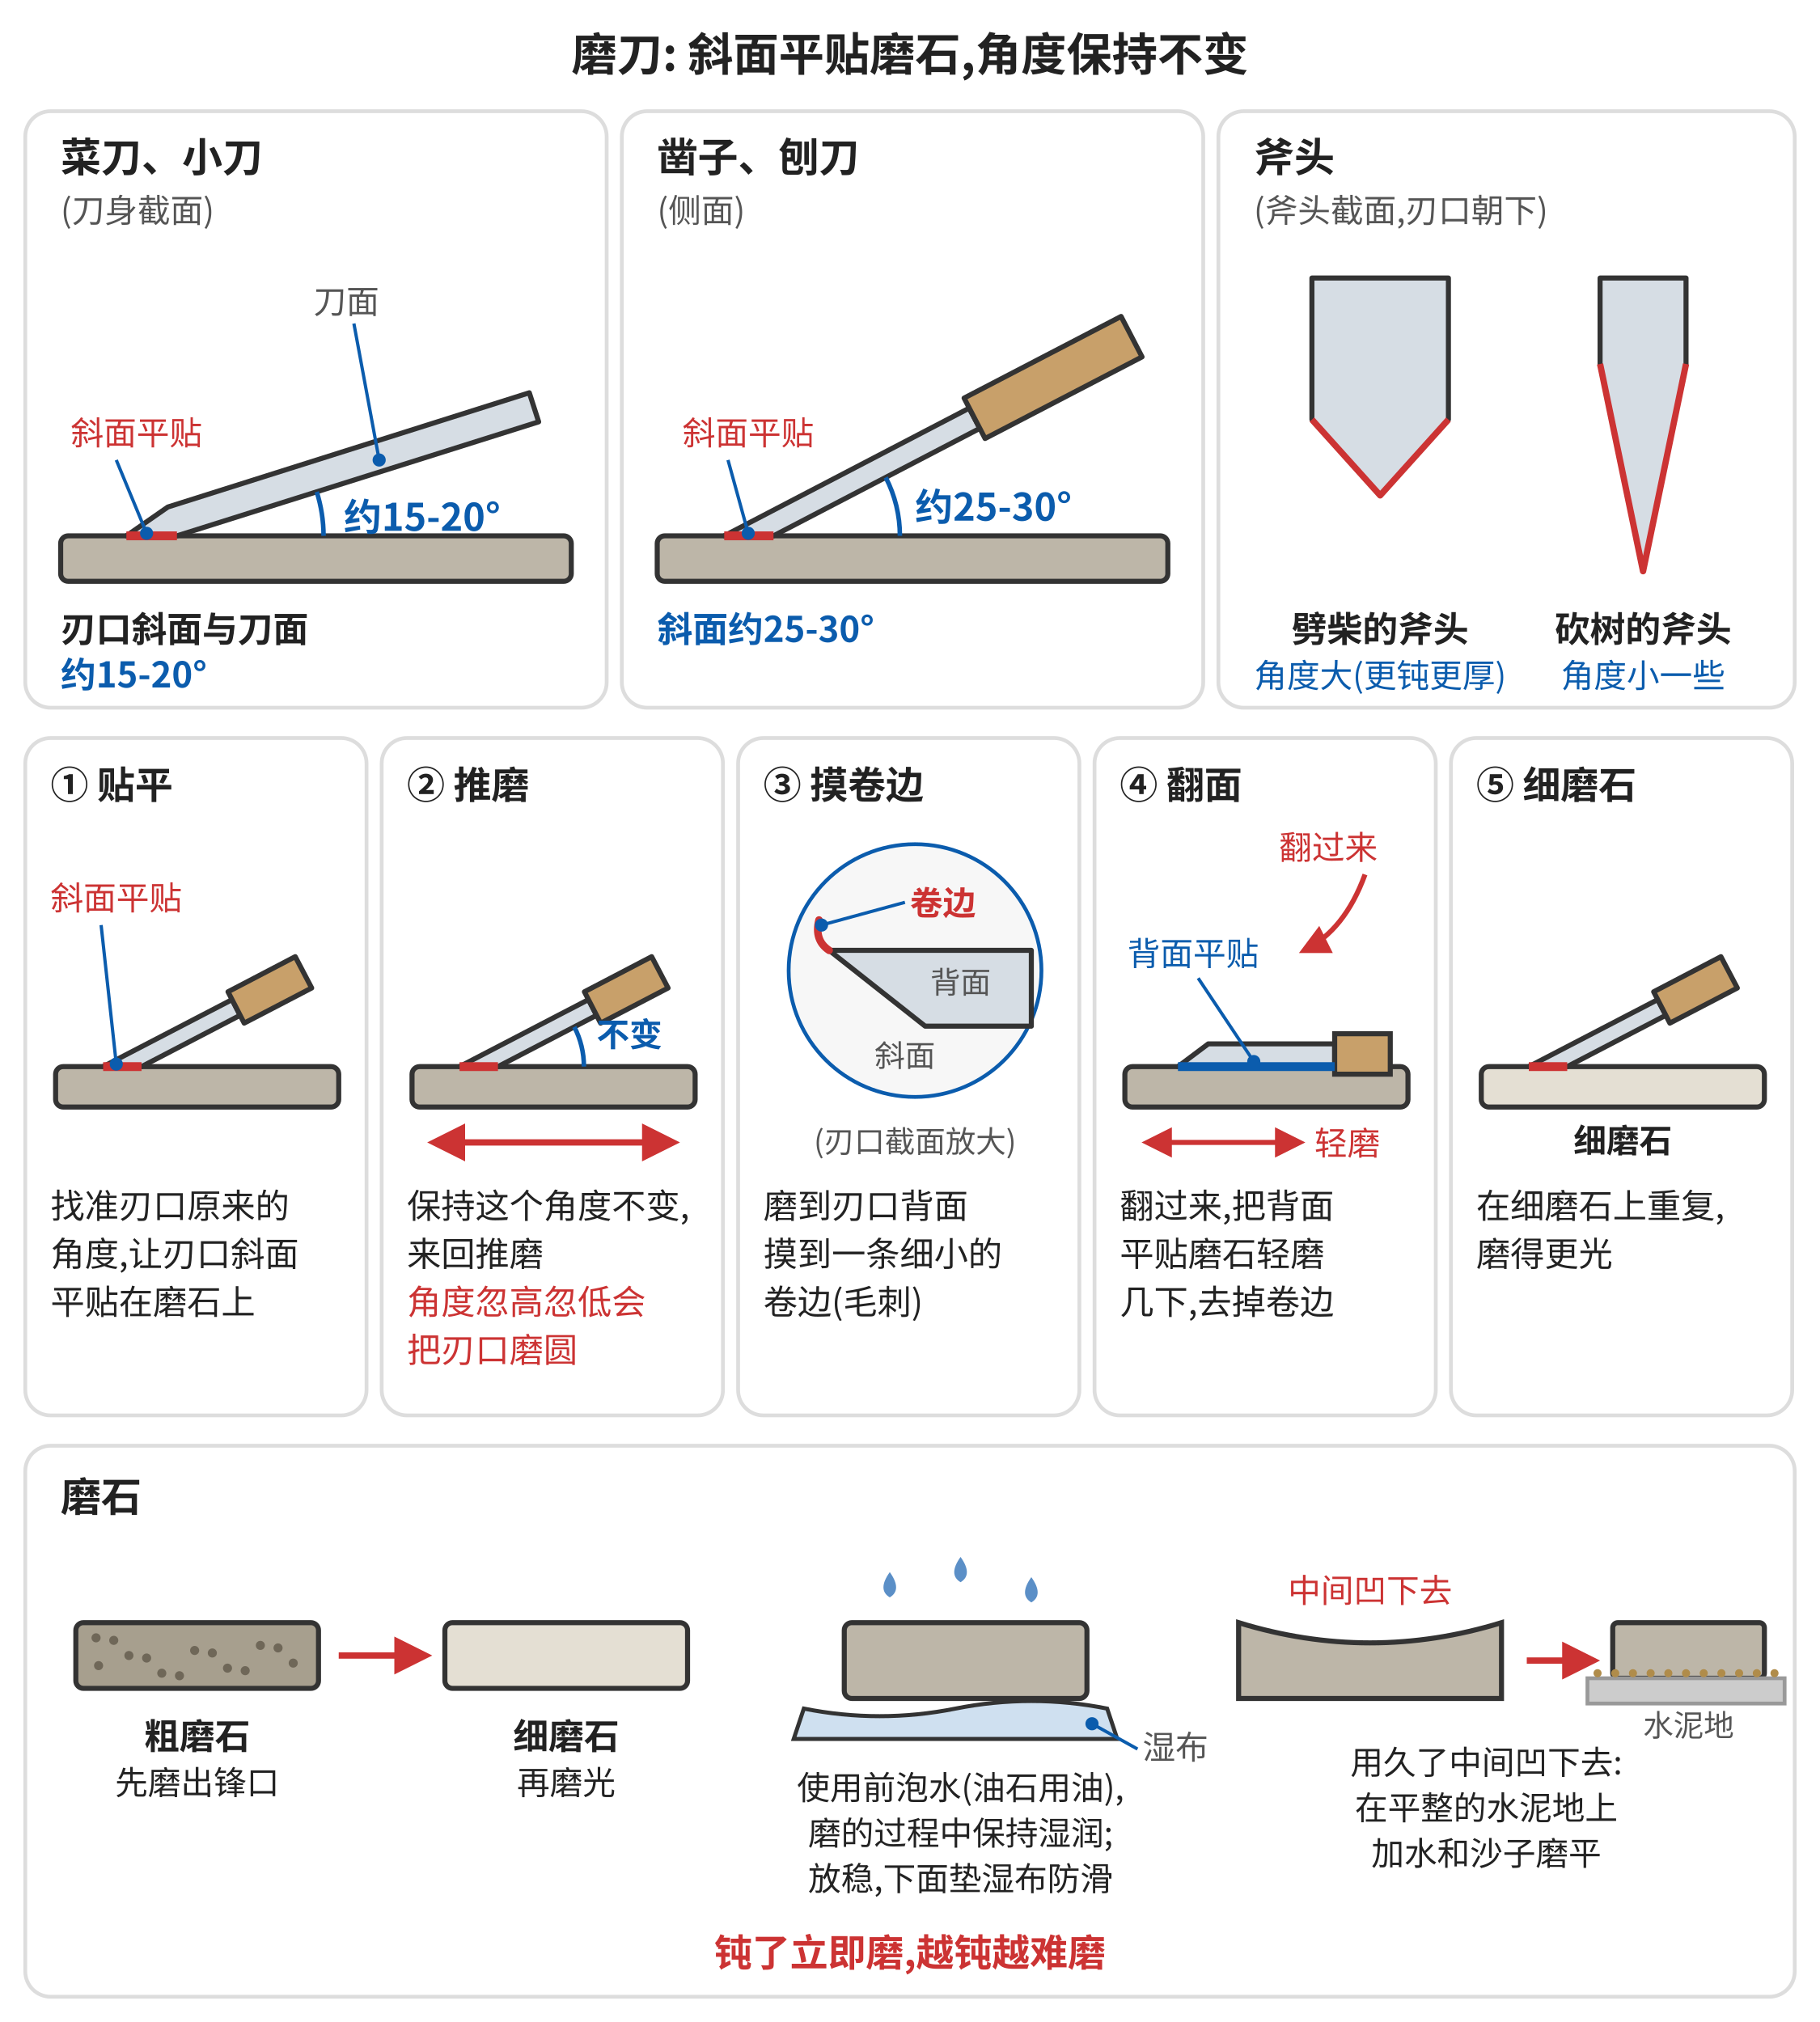
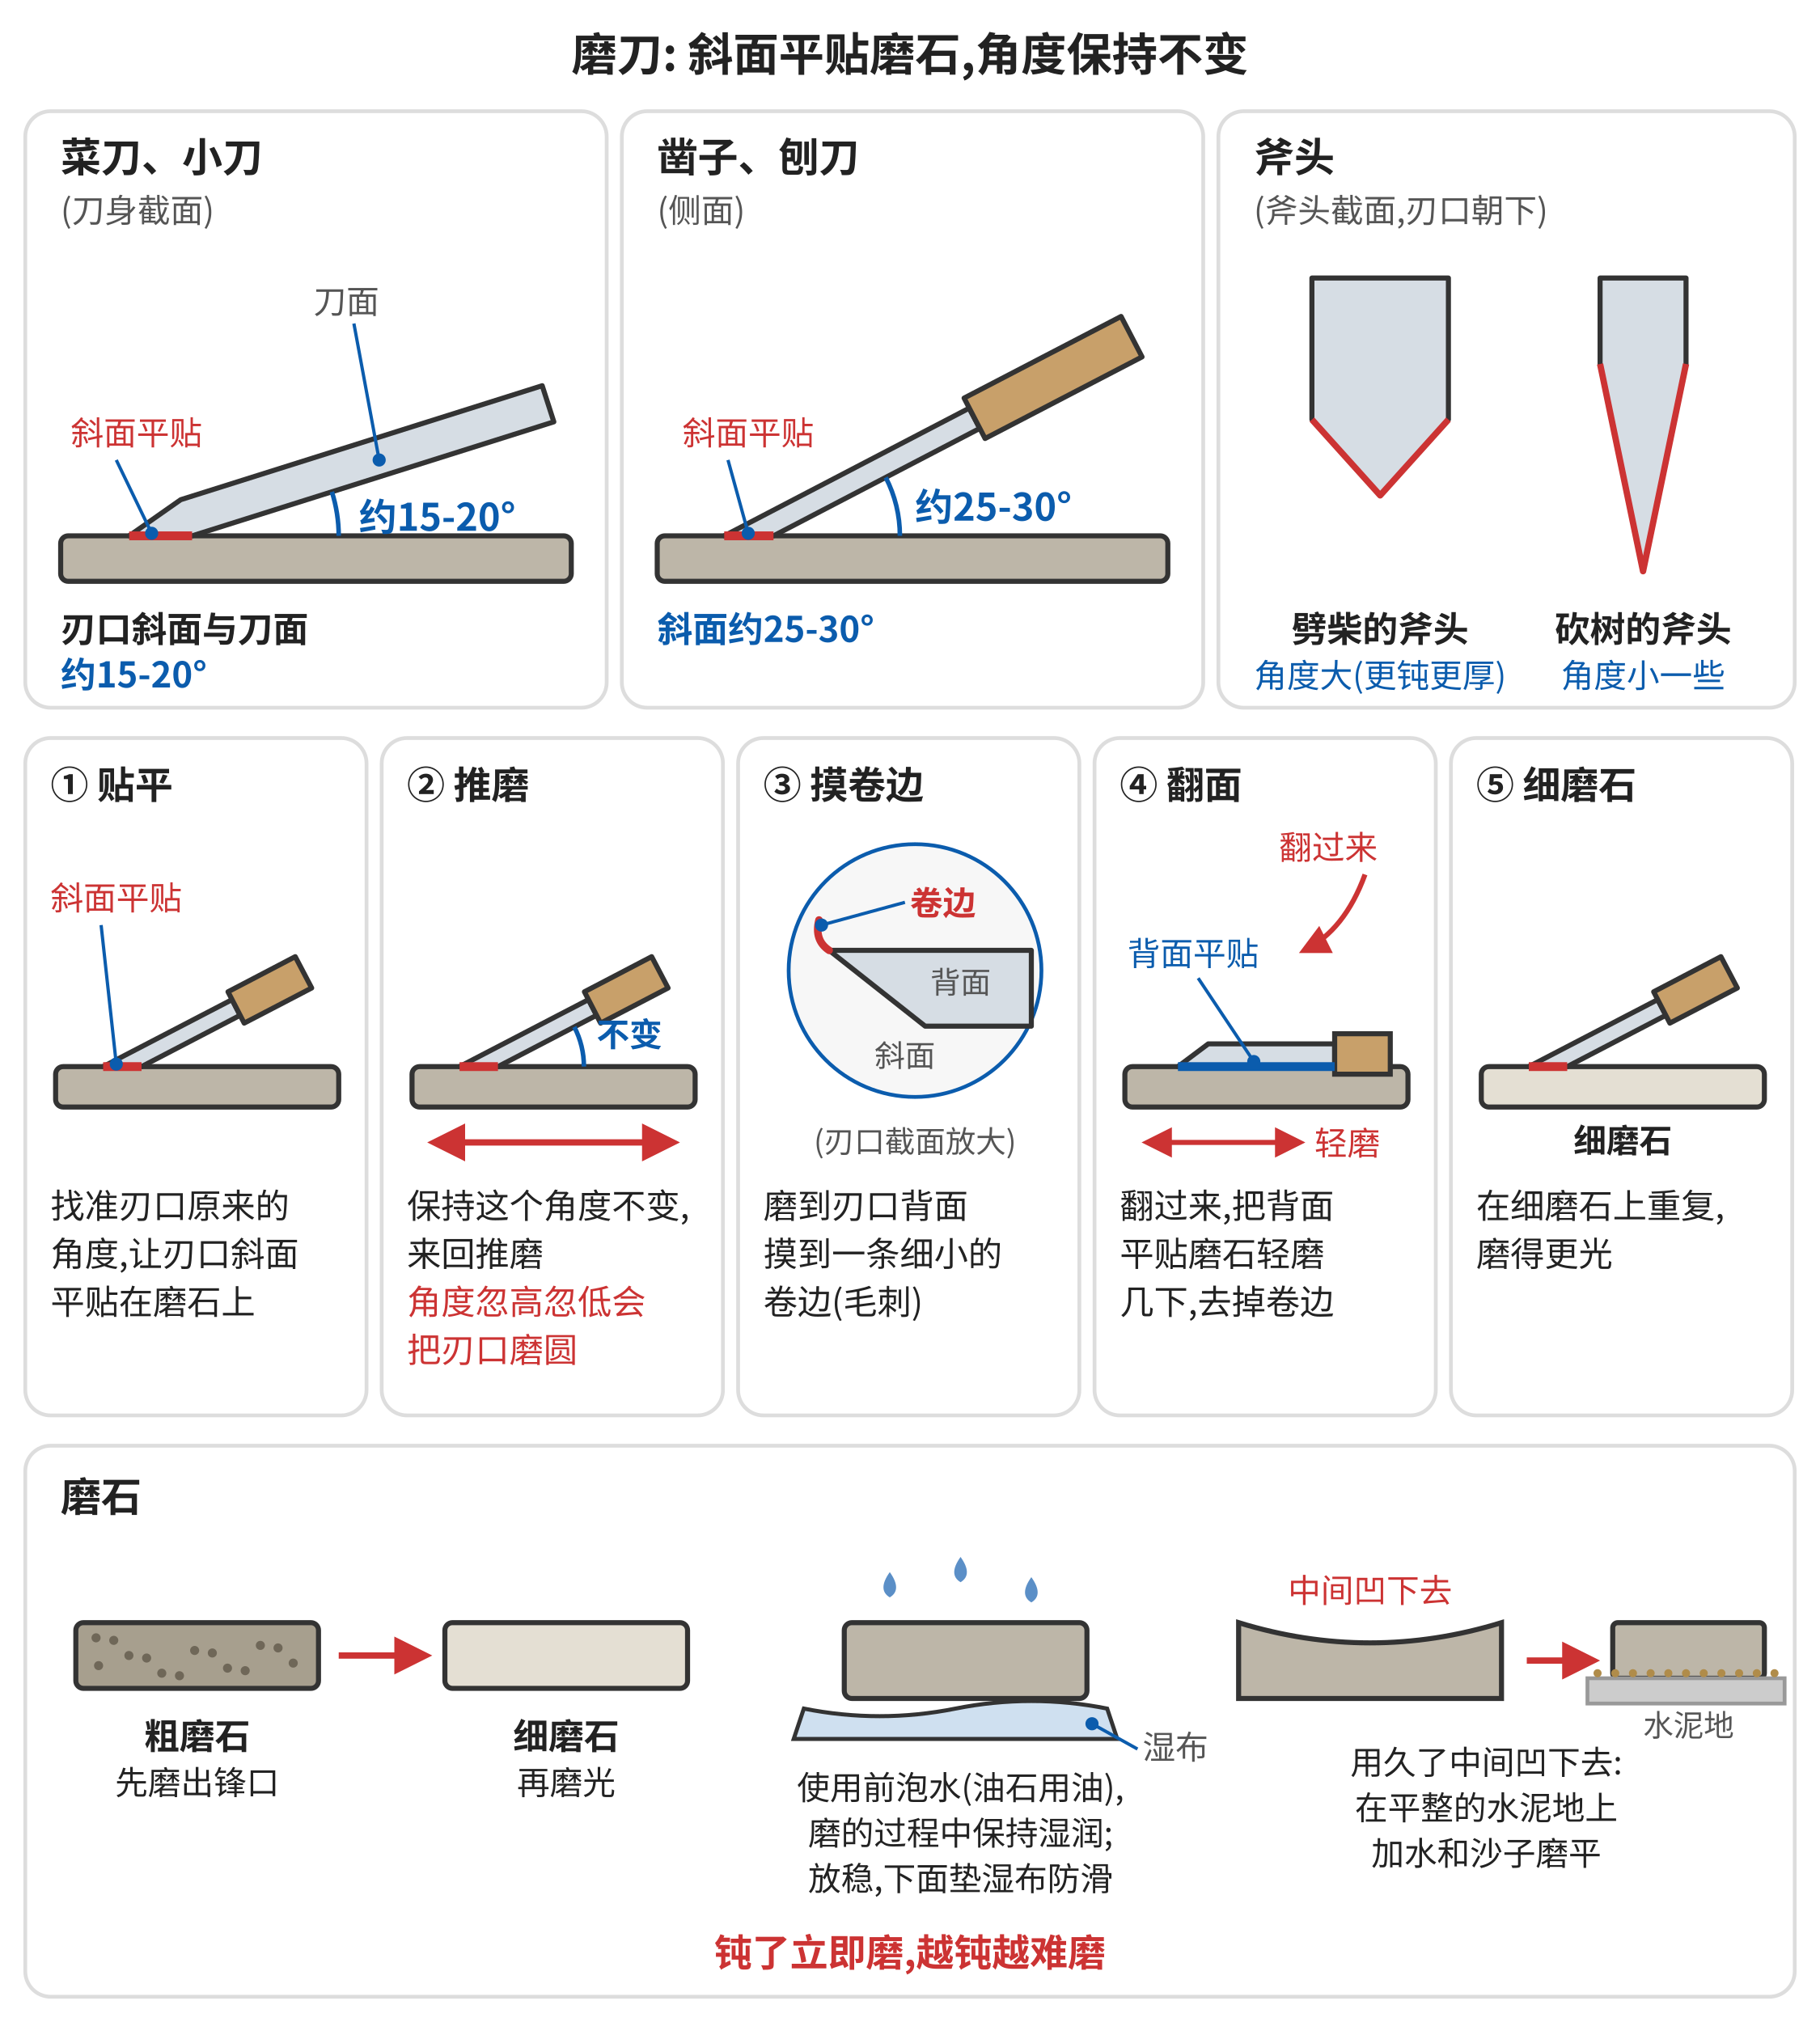
<svg xmlns="http://www.w3.org/2000/svg" viewBox="0 0 720 800" width="720" height="800" role="img" aria-label="磨刀: 先用粗磨石磨出锋口,再用细磨石磨光;磨石使用前泡水(油石用油),磨的过程中保持湿润,下面垫湿布防滑。找准刃口原来的角度,让刃口斜面平贴在磨石上,保持这个角度不变来回推磨(角度忽高忽低会把刃口磨圆);磨到刃口背面摸到一条细小的卷边(毛刺),翻过来把背面平贴磨石轻磨几下去掉卷边,再在细磨石上重复。常见角度(参考): 菜刀、小刀的刃口斜面与刀面约15-20°,凿子、刨刀斜面约25-30°,劈柴的斧头角度大一些(更钝更厚),砍树的斧头角度小一些。磨石用久了中间凹下去,在平整的水泥地上加水和沙子磨平" font-family="'Noto Sans CJK SC','PingFang SC','Microsoft YaHei',sans-serif">
  <rect width="100%" height="100%" fill="#fff" />
  <defs>
    <marker id="arR" viewBox="0 0 10 10" refX="8" refY="5" markerWidth="6" markerHeight="6" orient="auto">
      <path d="M0 0 L10 5 L0 10 Z" fill="#c33" />
    </marker>
    <marker id="arR0" viewBox="0 0 10 10" refX="2" refY="5" markerWidth="6" markerHeight="6" orient="auto">
      <path d="M10 0 L0 5 L10 10 Z" fill="#c33" />
    </marker>
    <marker id="arB" viewBox="0 0 10 10" refX="8" refY="5" markerWidth="6" markerHeight="6" orient="auto">
      <path d="M0 0 L10 5 L0 10 Z" fill="#0b5cad" />
    </marker>
  </defs>
  <g fill="#222">
    <text x="360" y="28" font-size="18" text-anchor="middle" font-weight="bold">磨刀: 斜面平贴磨石,角度保持不变</text>
    <rect x="10" y="44" width="230" height="236" rx="10" fill="none" stroke="#ddd" stroke-width="1.5" />
    <rect x="246" y="44" width="230" height="236" rx="10" fill="none" stroke="#ddd" stroke-width="1.5" />
    <rect x="482" y="44" width="228" height="236" rx="10" fill="none" stroke="#ddd" stroke-width="1.5" />
    <text x="24" y="68" font-size="16" font-weight="bold">菜刀、小刀</text>
    <text x="260" y="68" font-size="16" font-weight="bold">凿子、刨刀</text>
    <text x="496" y="68" font-size="16" font-weight="bold">斧头</text>
    <text x="24" y="88" font-size="13" fill="#555">(刀身截面)</text>
    <text x="260" y="88" font-size="13" fill="#555">(侧面)</text>
    <text x="496" y="88" font-size="13" fill="#555">(斧头截面,刃口朝下)</text>
    <rect x="24" y="212" width="202" height="18" rx="3" fill="#bdb6a8" stroke="#333" stroke-width="2" />
-     <polygon points="50,212 70,212 213.1,166.9 209.4,155.4 66.4,200.6" fill="#d6dde4" stroke="#333" stroke-width="2" stroke-linejoin="round" />
-     <path d="M50 212 H70" stroke="#c33" stroke-width="3.5" />
-     <path d="M128 212 A58 58 0 0 0 125.3 194.6" fill="none" stroke="#0b5cad" stroke-width="1.8" />
-     <text x="136" y="210" font-size="15" fill="#0b5cad" font-weight="bold">约15-20°</text>
+     <polygon points="51.1,212 76,212 219.1,166.9 214.5,152.6 71.5,197.7" fill="#d6dde4" stroke="#333" stroke-width="2" stroke-linejoin="round" />
+     <path d="M51.1 212 H76" stroke="#c33" stroke-width="3.5" />
+     <path d="M134 212 A58 58 0 0 0 131.3 194.6" fill="none" stroke="#0b5cad" stroke-width="1.8" />
+     <text x="142" y="210" font-size="15" fill="#0b5cad" font-weight="bold">约15-20°</text>
    <text x="24" y="254" font-size="14" font-weight="bold">刃口斜面与刀面</text>
    <text x="24" y="272" font-size="14" font-weight="bold" fill="#0b5cad">约15-20°</text>
    <text x="124" y="124" font-size="13" fill="#555">刀面</text>
    <line x1="140" y1="128" x2="150" y2="182" stroke="#0b5cad" stroke-width="1.3" />
    <circle cx="150" cy="182" r="2.6" fill="#0b5cad" />
    <text x="28" y="176" font-size="13" fill="#c33">斜面平贴</text>
-     <line x1="46" y1="182" x2="58" y2="211" stroke="#0b5cad" stroke-width="1.3" />
-     <circle cx="58" cy="211" r="2.6" fill="#0b5cad" />
+     <line x1="46" y1="182" x2="60" y2="211" stroke="#0b5cad" stroke-width="1.3" />
+     <circle cx="60" cy="211" r="2.6" fill="#0b5cad" />
    <rect x="260" y="212" width="202" height="18" rx="3" fill="#bdb6a8" stroke="#333" stroke-width="2" />
    <polygon points="286.5,212 306,212 387.6,169.5 383.4,161.5" fill="#d6dde4" stroke="#333" stroke-width="2" stroke-linejoin="round" />
    <polygon points="389.7,173.5 381.4,157.5 443.5,125.2 451.8,141.2" fill="#c8a06a" stroke="#333" stroke-width="2" stroke-linejoin="round" />
    <path d="M286.5 212 H306" stroke="#c33" stroke-width="3.5" />
    <path d="M356 212 A50 50 0 0 0 350.4 188.9" fill="none" stroke="#0b5cad" stroke-width="1.8" />
    <text x="362" y="206" font-size="15" fill="#0b5cad" font-weight="bold">约25-30°</text>
    <text x="260" y="254" font-size="14" font-weight="bold" fill="#0b5cad">斜面约25-30°</text>
    <text x="270" y="176" font-size="13" fill="#c33">斜面平贴</text>
    <line x1="288" y1="182" x2="296" y2="211" stroke="#0b5cad" stroke-width="1.3" />
    <circle cx="296" cy="211" r="2.6" fill="#0b5cad" />
    <polygon points="519,110 573,110 573,166 546,196 519,166" fill="#d6dde4" stroke="#333" stroke-width="2" stroke-linejoin="round" />
    <path d="M519 166 L546 196 L573 166" fill="none" stroke="#c33" stroke-width="2.5" stroke-linejoin="round" />
    <polygon points="633,110 667,110 667,144 650,226 633,144" fill="#d6dde4" stroke="#333" stroke-width="2" stroke-linejoin="round" />
    <path d="M633 144 L650 226 L667 144" fill="none" stroke="#c33" stroke-width="2.5" stroke-linejoin="round" />
    <text x="546" y="254" font-size="14" font-weight="bold" text-anchor="middle">劈柴的斧头</text>
    <text x="546" y="272" font-size="13" text-anchor="middle" fill="#0b5cad">角度大(更钝更厚)</text>
    <text x="650" y="254" font-size="14" font-weight="bold" text-anchor="middle">砍树的斧头</text>
    <text x="650" y="272" font-size="13" text-anchor="middle" fill="#0b5cad">角度小一些</text>
    <rect x="10" y="292" width="135" height="268" rx="10" fill="none" stroke="#ddd" stroke-width="1.5" />
    <rect x="151" y="292" width="135" height="268" rx="10" fill="none" stroke="#ddd" stroke-width="1.5" />
    <rect x="292" y="292" width="135" height="268" rx="10" fill="none" stroke="#ddd" stroke-width="1.5" />
    <rect x="433" y="292" width="135" height="268" rx="10" fill="none" stroke="#ddd" stroke-width="1.5" />
    <rect x="574" y="292" width="135" height="268" rx="10" fill="none" stroke="#ddd" stroke-width="1.5" />
    <text x="20" y="316" font-size="15" font-weight="bold">① 贴平</text>
    <text x="161" y="316" font-size="15" font-weight="bold">② 推磨</text>
    <text x="302" y="316" font-size="15" font-weight="bold">③ 摸卷边</text>
    <text x="443" y="316" font-size="15" font-weight="bold">④ 翻面</text>
    <text x="584" y="316" font-size="15" font-weight="bold">⑤ 细磨石</text>
    <text x="20" y="482" font-size="13.5">找准刃口原来的</text>
    <text x="20" y="501" font-size="13.5">角度,让刃口斜面</text>
    <text x="20" y="520" font-size="13.5">平贴在磨石上</text>
    <text x="161" y="482" font-size="13.5">保持这个角度不变,</text>
    <text x="161" y="501" font-size="13.5">来回推磨</text>
    <text x="161" y="520" font-size="13.5">
      <tspan fill="#c33">角度忽高忽低会</tspan>
    </text>
    <text x="161" y="539" font-size="13.5">
      <tspan fill="#c33">把刃口磨圆</tspan>
    </text>
    <text x="302" y="482" font-size="13.5">磨到刃口背面</text>
    <text x="302" y="501" font-size="13.5">摸到一条细小的</text>
    <text x="302" y="520" font-size="13.5">卷边(毛刺)</text>
    <text x="443" y="482" font-size="13.5">翻过来,把背面</text>
    <text x="443" y="501" font-size="13.5">平贴磨石轻磨</text>
    <text x="443" y="520" font-size="13.5">几下,去掉卷边</text>
    <text x="584" y="482" font-size="13.5">在细磨石上重复,</text>
    <text x="584" y="501" font-size="13.5">磨得更光</text>
    <rect x="22" y="422" width="112" height="16" rx="3" fill="#bdb6a8" stroke="#333" stroke-width="2" />
    <polygon points="40.8,422 56,422 95,401.7 91.8,395.5" fill="#d6dde4" stroke="#333" stroke-width="2" stroke-linejoin="round" />
    <polygon points="96.6,404.8 90.2,392.4 116.8,378.5 123.3,390.9" fill="#c8a06a" stroke="#333" stroke-width="2" stroke-linejoin="round" />
    <path d="M40.8 422 H56" stroke="#c33" stroke-width="3.5" />
    <text x="20" y="360" font-size="13" fill="#c33">斜面平贴</text>
    <line x1="40" y1="366" x2="46" y2="421" stroke="#0b5cad" stroke-width="1.3" />
    <circle cx="46" cy="421" r="2.6" fill="#0b5cad" />
    <rect x="163" y="422" width="112" height="16" rx="3" fill="#bdb6a8" stroke="#333" stroke-width="2" />
    <polygon points="181.8,422 197,422 236,401.7 232.8,395.5" fill="#d6dde4" stroke="#333" stroke-width="2" stroke-linejoin="round" />
    <polygon points="237.6,404.8 231.2,392.4 257.8,378.5 264.3,390.9" fill="#c8a06a" stroke="#333" stroke-width="2" stroke-linejoin="round" />
    <path d="M181.8 422 H197" stroke="#c33" stroke-width="3.5" />
    <path d="M231 422 A34 34 0 0 0 227.2 406.3" fill="none" stroke="#0b5cad" stroke-width="1.8" />
    <text x="236" y="414" font-size="13" fill="#0b5cad" font-weight="bold">不变</text>
    <path d="M172 452 H266" stroke="#c33" stroke-width="2.5" marker-start="url(#arR0)" marker-end="url(#arR)" />
    <circle cx="362" cy="384" r="50" fill="#f7f7f7" stroke="#0b5cad" stroke-width="1.5" />
    <polygon points="328,376 408,376 408,406 366,406" fill="#d6dde4" stroke="#333" stroke-width="2" stroke-linejoin="round" />
    <path d="M328 376 q-6 -4 -4 -12" fill="none" stroke="#c33" stroke-width="3" stroke-linecap="round" />
    <text x="360" y="362" font-size="13" fill="#c33" font-weight="bold">卷边</text>
    <line x1="358" y1="357" x2="325" y2="366" stroke="#0b5cad" stroke-width="1.3" />
    <circle cx="325" cy="366" r="2.6" fill="#0b5cad" />
    <text x="368" y="393" font-size="12" fill="#555">背面</text>
    <text x="346" y="422" font-size="12" fill="#555">斜面</text>
    <text x="362" y="456" font-size="12" fill="#555" text-anchor="middle">(刃口截面放大)</text>
    <rect x="445" y="422" width="112" height="16" rx="3" fill="#bdb6a8" stroke="#333" stroke-width="2" />
    <polygon points="466,422 528,422 528,413 478,413" fill="#d6dde4" stroke="#333" stroke-width="2" stroke-linejoin="round" />
    <rect x="528" y="409" width="22" height="16" fill="#c8a06a" stroke="#333" stroke-width="2" />
    <path d="M466 422 H528" stroke="#0b5cad" stroke-width="3.5" />
    <text x="446" y="382" font-size="13" fill="#0b5cad">背面平贴</text>
    <line x1="474" y1="387" x2="496" y2="420" stroke="#0b5cad" stroke-width="1.3" />
    <circle cx="496" cy="420" r="2.6" fill="#0b5cad" />
    <path d="M540 346 q-8 22 -24 30" fill="none" stroke="#c33" stroke-width="2" marker-end="url(#arR)" />
    <text x="506" y="340" font-size="13" fill="#c33">翻过来</text>
    <path d="M454 452 H514" stroke="#c33" stroke-width="2" marker-start="url(#arR0)" marker-end="url(#arR)" />
    <text x="520" y="457" font-size="13" fill="#c33">轻磨</text>
    <rect x="586" y="422" width="112" height="16" rx="3" fill="#e4dfd3" stroke="#333" stroke-width="2" />
    <polygon points="604.8,422 620,422 659,401.7 655.8,395.5" fill="#d6dde4" stroke="#333" stroke-width="2" stroke-linejoin="round" />
    <polygon points="660.6,404.8 654.2,392.4 680.8,378.5 687.3,390.9" fill="#c8a06a" stroke="#333" stroke-width="2" stroke-linejoin="round" />
    <path d="M604.8 422 H620" stroke="#c33" stroke-width="3.5" />
    <text x="642" y="456" font-size="13" font-weight="bold" text-anchor="middle">细磨石</text>
    <rect x="10" y="572" width="700" height="218" rx="10" fill="none" stroke="#ddd" stroke-width="1.5" />
    <text x="24" y="598" font-size="16" font-weight="bold">磨石</text>
    <rect x="30" y="642" width="96" height="26" rx="3" fill="#a79f8e" stroke="#333" stroke-width="2" />
    <g fill="#6f6758">
      <circle cx="38" cy="648" r="1.8" />
      <circle cx="51" cy="655" r="1.8" />
      <circle cx="64" cy="662" r="1.8" />
      <circle cx="77" cy="653" r="1.8" />
      <circle cx="90" cy="660" r="1.8" />
      <circle cx="103" cy="651" r="1.8" />
      <circle cx="116" cy="658" r="1.8" />
      <circle cx="45" cy="649" r="1.8" />
      <circle cx="58" cy="656" r="1.8" />
      <circle cx="71" cy="663" r="1.8" />
      <circle cx="84" cy="654" r="1.8" />
      <circle cx="97" cy="661" r="1.8" />
      <circle cx="110" cy="652" r="1.8" />
      <circle cx="39" cy="659" r="1.8" />
    </g>
    <path d="M134 655 H168" stroke="#c33" stroke-width="2.5" marker-end="url(#arR)" />
    <rect x="176" y="642" width="96" height="26" rx="3" fill="#e4dfd3" stroke="#333" stroke-width="2" />
    <text x="78" y="692" font-size="14" font-weight="bold" text-anchor="middle">粗磨石</text>
    <text x="78" y="710" font-size="13" text-anchor="middle">先磨出锋口</text>
    <text x="224" y="692" font-size="14" font-weight="bold" text-anchor="middle">细磨石</text>
    <text x="224" y="710" font-size="13" text-anchor="middle">再磨光</text>
    <path d="M318 676 q30 6 60 0 t60 0 l4 12 h-128 z" fill="#cfe0f0" stroke="#333" stroke-width="1.6" />
    <rect x="334" y="642" width="96" height="30" rx="3" fill="#bdb6a8" stroke="#333" stroke-width="2" />
    <path d="M352 622 q-5 7 0 10 q5 -3 0 -10 z" fill="#5b8fc7" />
    <path d="M380 616 q-5 7 0 10 q5 -3 0 -10 z" fill="#5b8fc7" />
    <path d="M408 624 q-5 7 0 10 q5 -3 0 -10 z" fill="#5b8fc7" />
    <text x="380" y="712" font-size="13" text-anchor="middle">使用前泡水(油石用油),</text>
    <text x="380" y="730" font-size="13" text-anchor="middle">磨的过程中保持湿润;</text>
    <text x="380" y="748" font-size="13" text-anchor="middle">放稳,下面垫湿布防滑</text>
    <text x="452" y="696" font-size="13" fill="#555">湿布</text>
    <line x1="450" y1="692" x2="432" y2="682" stroke="#0b5cad" stroke-width="1.3" />
    <circle cx="432" cy="682" r="2.6" fill="#0b5cad" />
    <path d="M490 642 Q542 658 594 642 V672 H490 Z" fill="#bdb6a8" stroke="#333" stroke-width="2" />
    <text x="542" y="634" font-size="13" fill="#c33" text-anchor="middle">中间凹下去</text>
    <path d="M604 657 H630" stroke="#c33" stroke-width="2.5" marker-end="url(#arR)" />
    <rect x="638" y="642" width="60" height="22" rx="2" fill="#bdb6a8" stroke="#333" stroke-width="2" />
    <rect x="628" y="664" width="78" height="10" fill="#ccc" stroke="#999" stroke-width="1.5" />
    <g fill="#b08c4a">
      <circle cx="632" cy="662" r="1.6" />
      <circle cx="639" cy="662" r="1.6" />
      <circle cx="646" cy="662" r="1.6" />
      <circle cx="653" cy="662" r="1.6" />
      <circle cx="660" cy="662" r="1.6" />
      <circle cx="667" cy="662" r="1.6" />
      <circle cx="674" cy="662" r="1.6" />
      <circle cx="681" cy="662" r="1.6" />
      <circle cx="688" cy="662" r="1.6" />
      <circle cx="695" cy="662" r="1.6" />
      <circle cx="702" cy="662" r="1.6" />
    </g>
    <text x="588" y="702" font-size="13" text-anchor="middle">用久了中间凹下去:</text>
    <text x="588" y="720" font-size="13" text-anchor="middle">在平整的水泥地上</text>
    <text x="588" y="738" font-size="13" text-anchor="middle">加水和沙子磨平</text>
    <text x="668" y="687" font-size="12" fill="#555" text-anchor="middle">水泥地</text>
    <text x="360" y="778" font-size="15" text-anchor="middle" font-weight="bold" fill="#c33">钝了立即磨,越钝越难磨</text>
  </g>
</svg>
